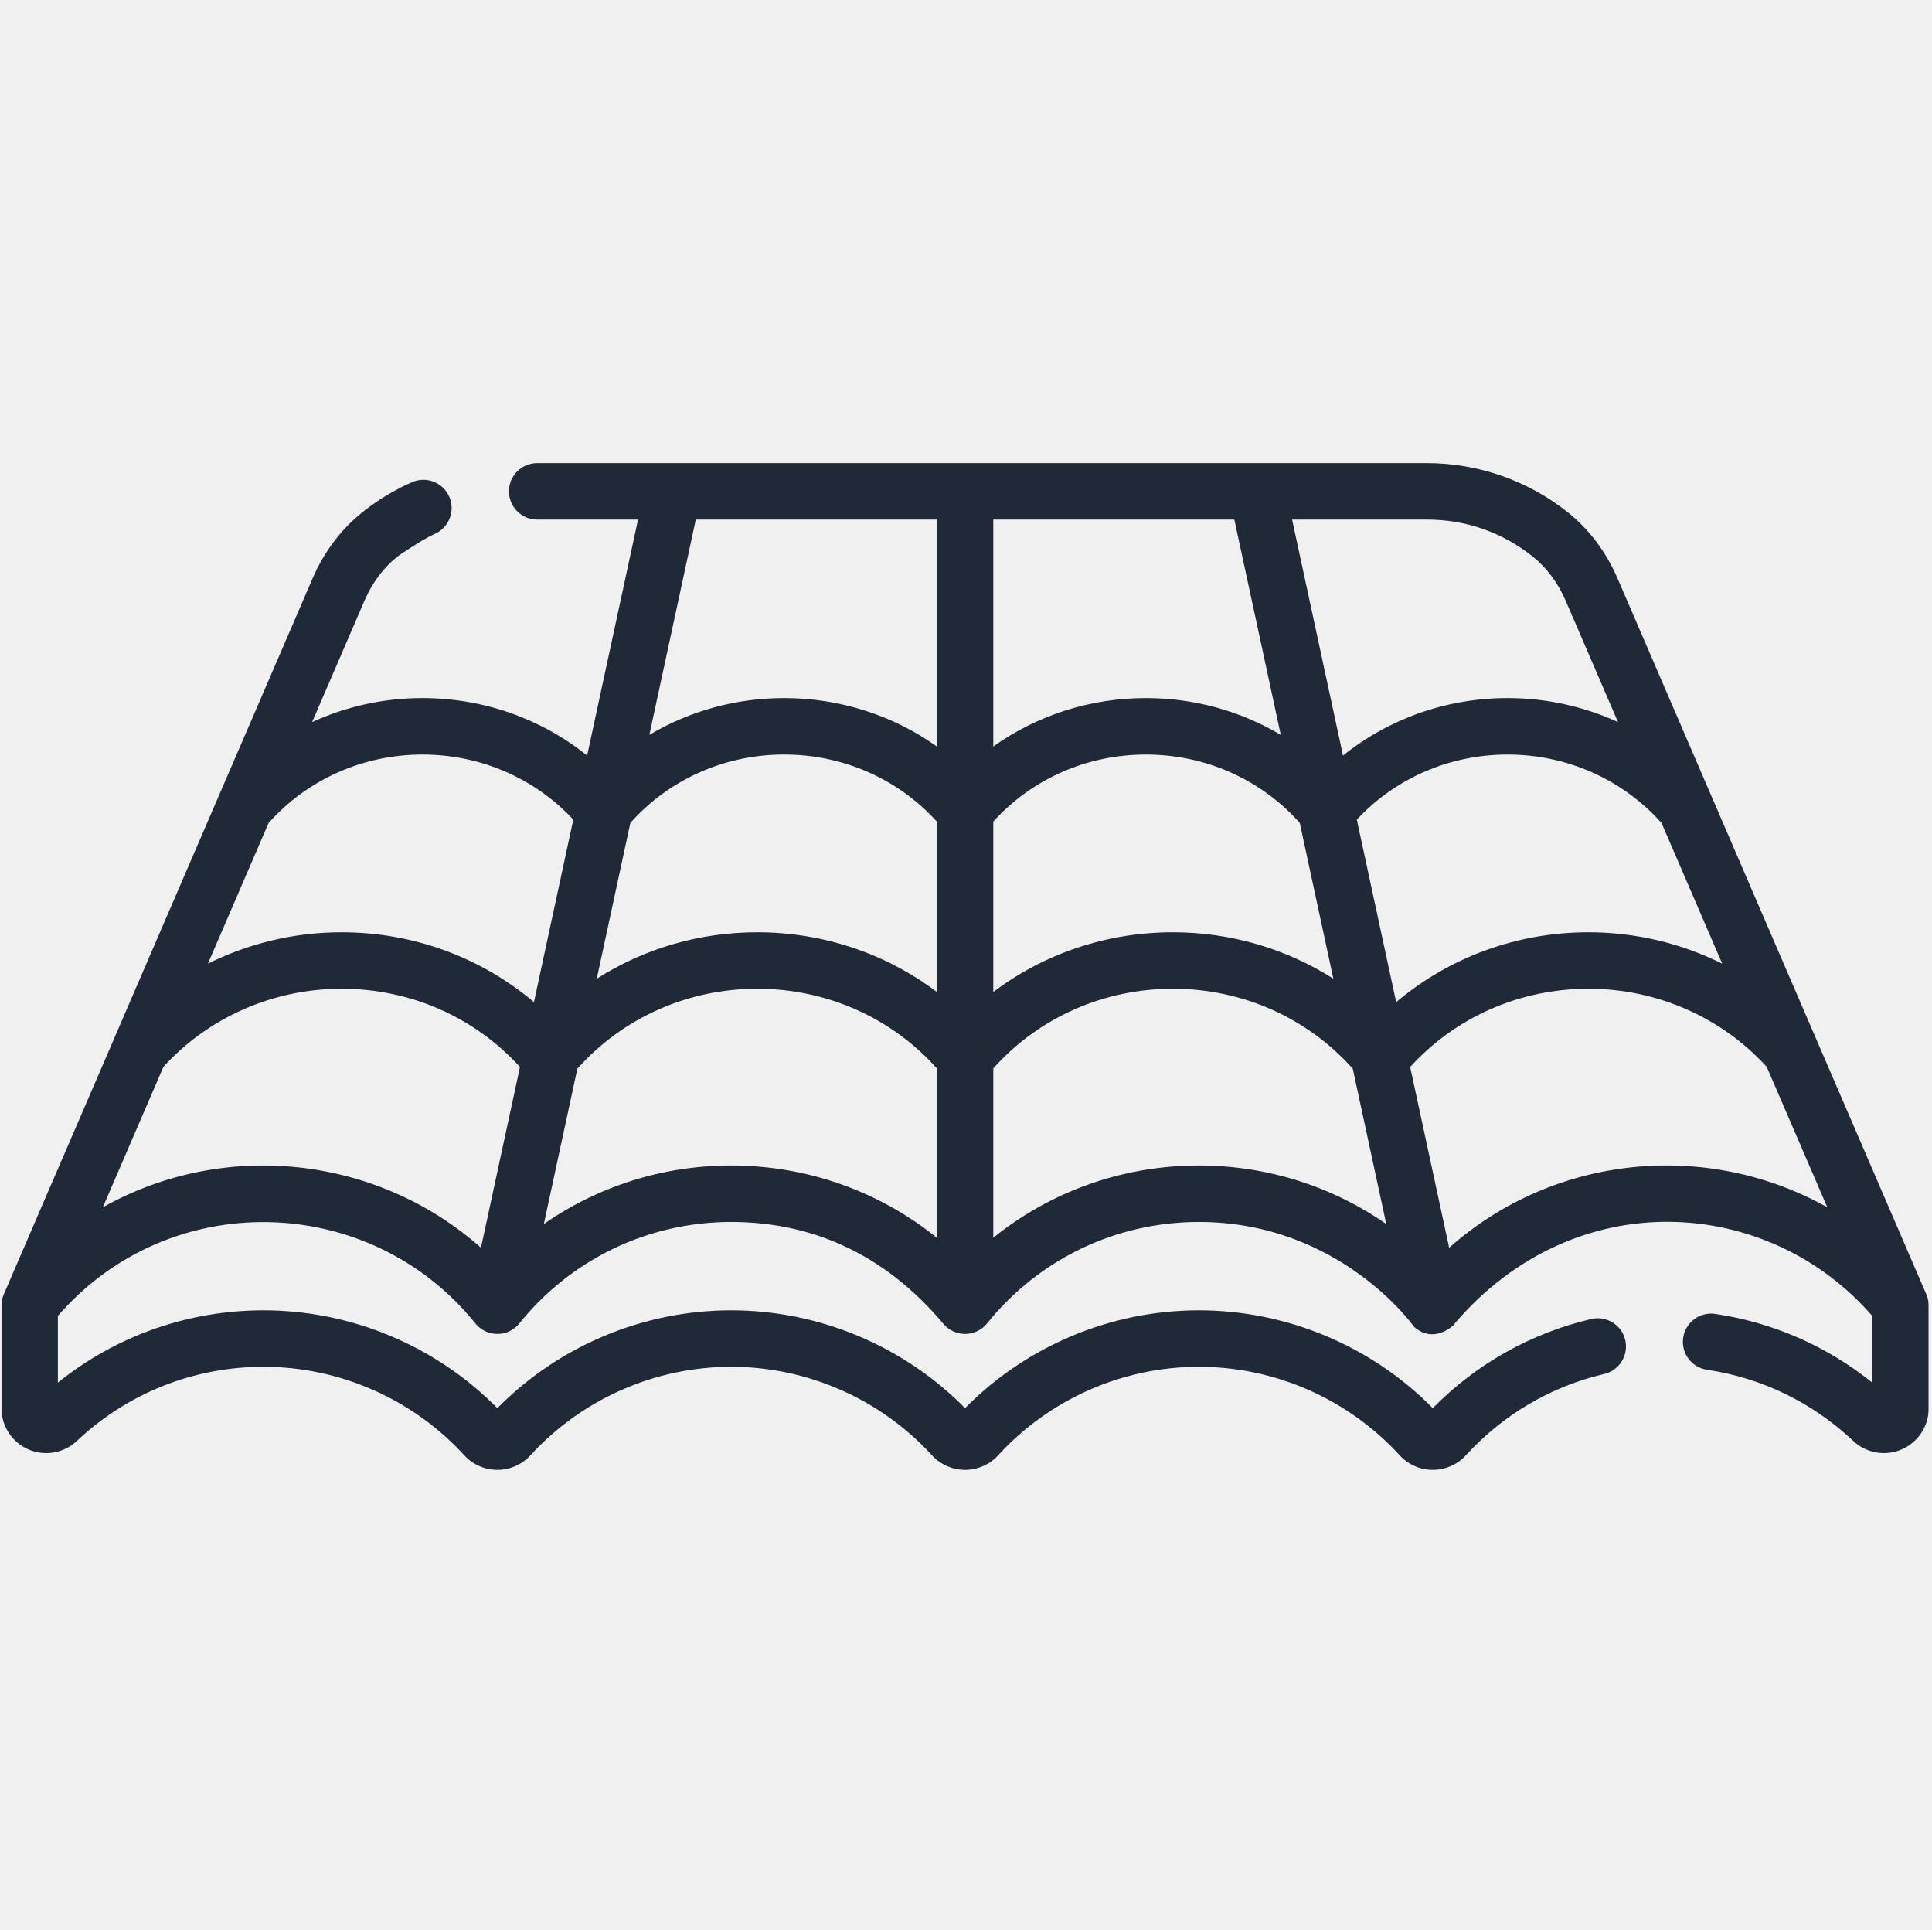
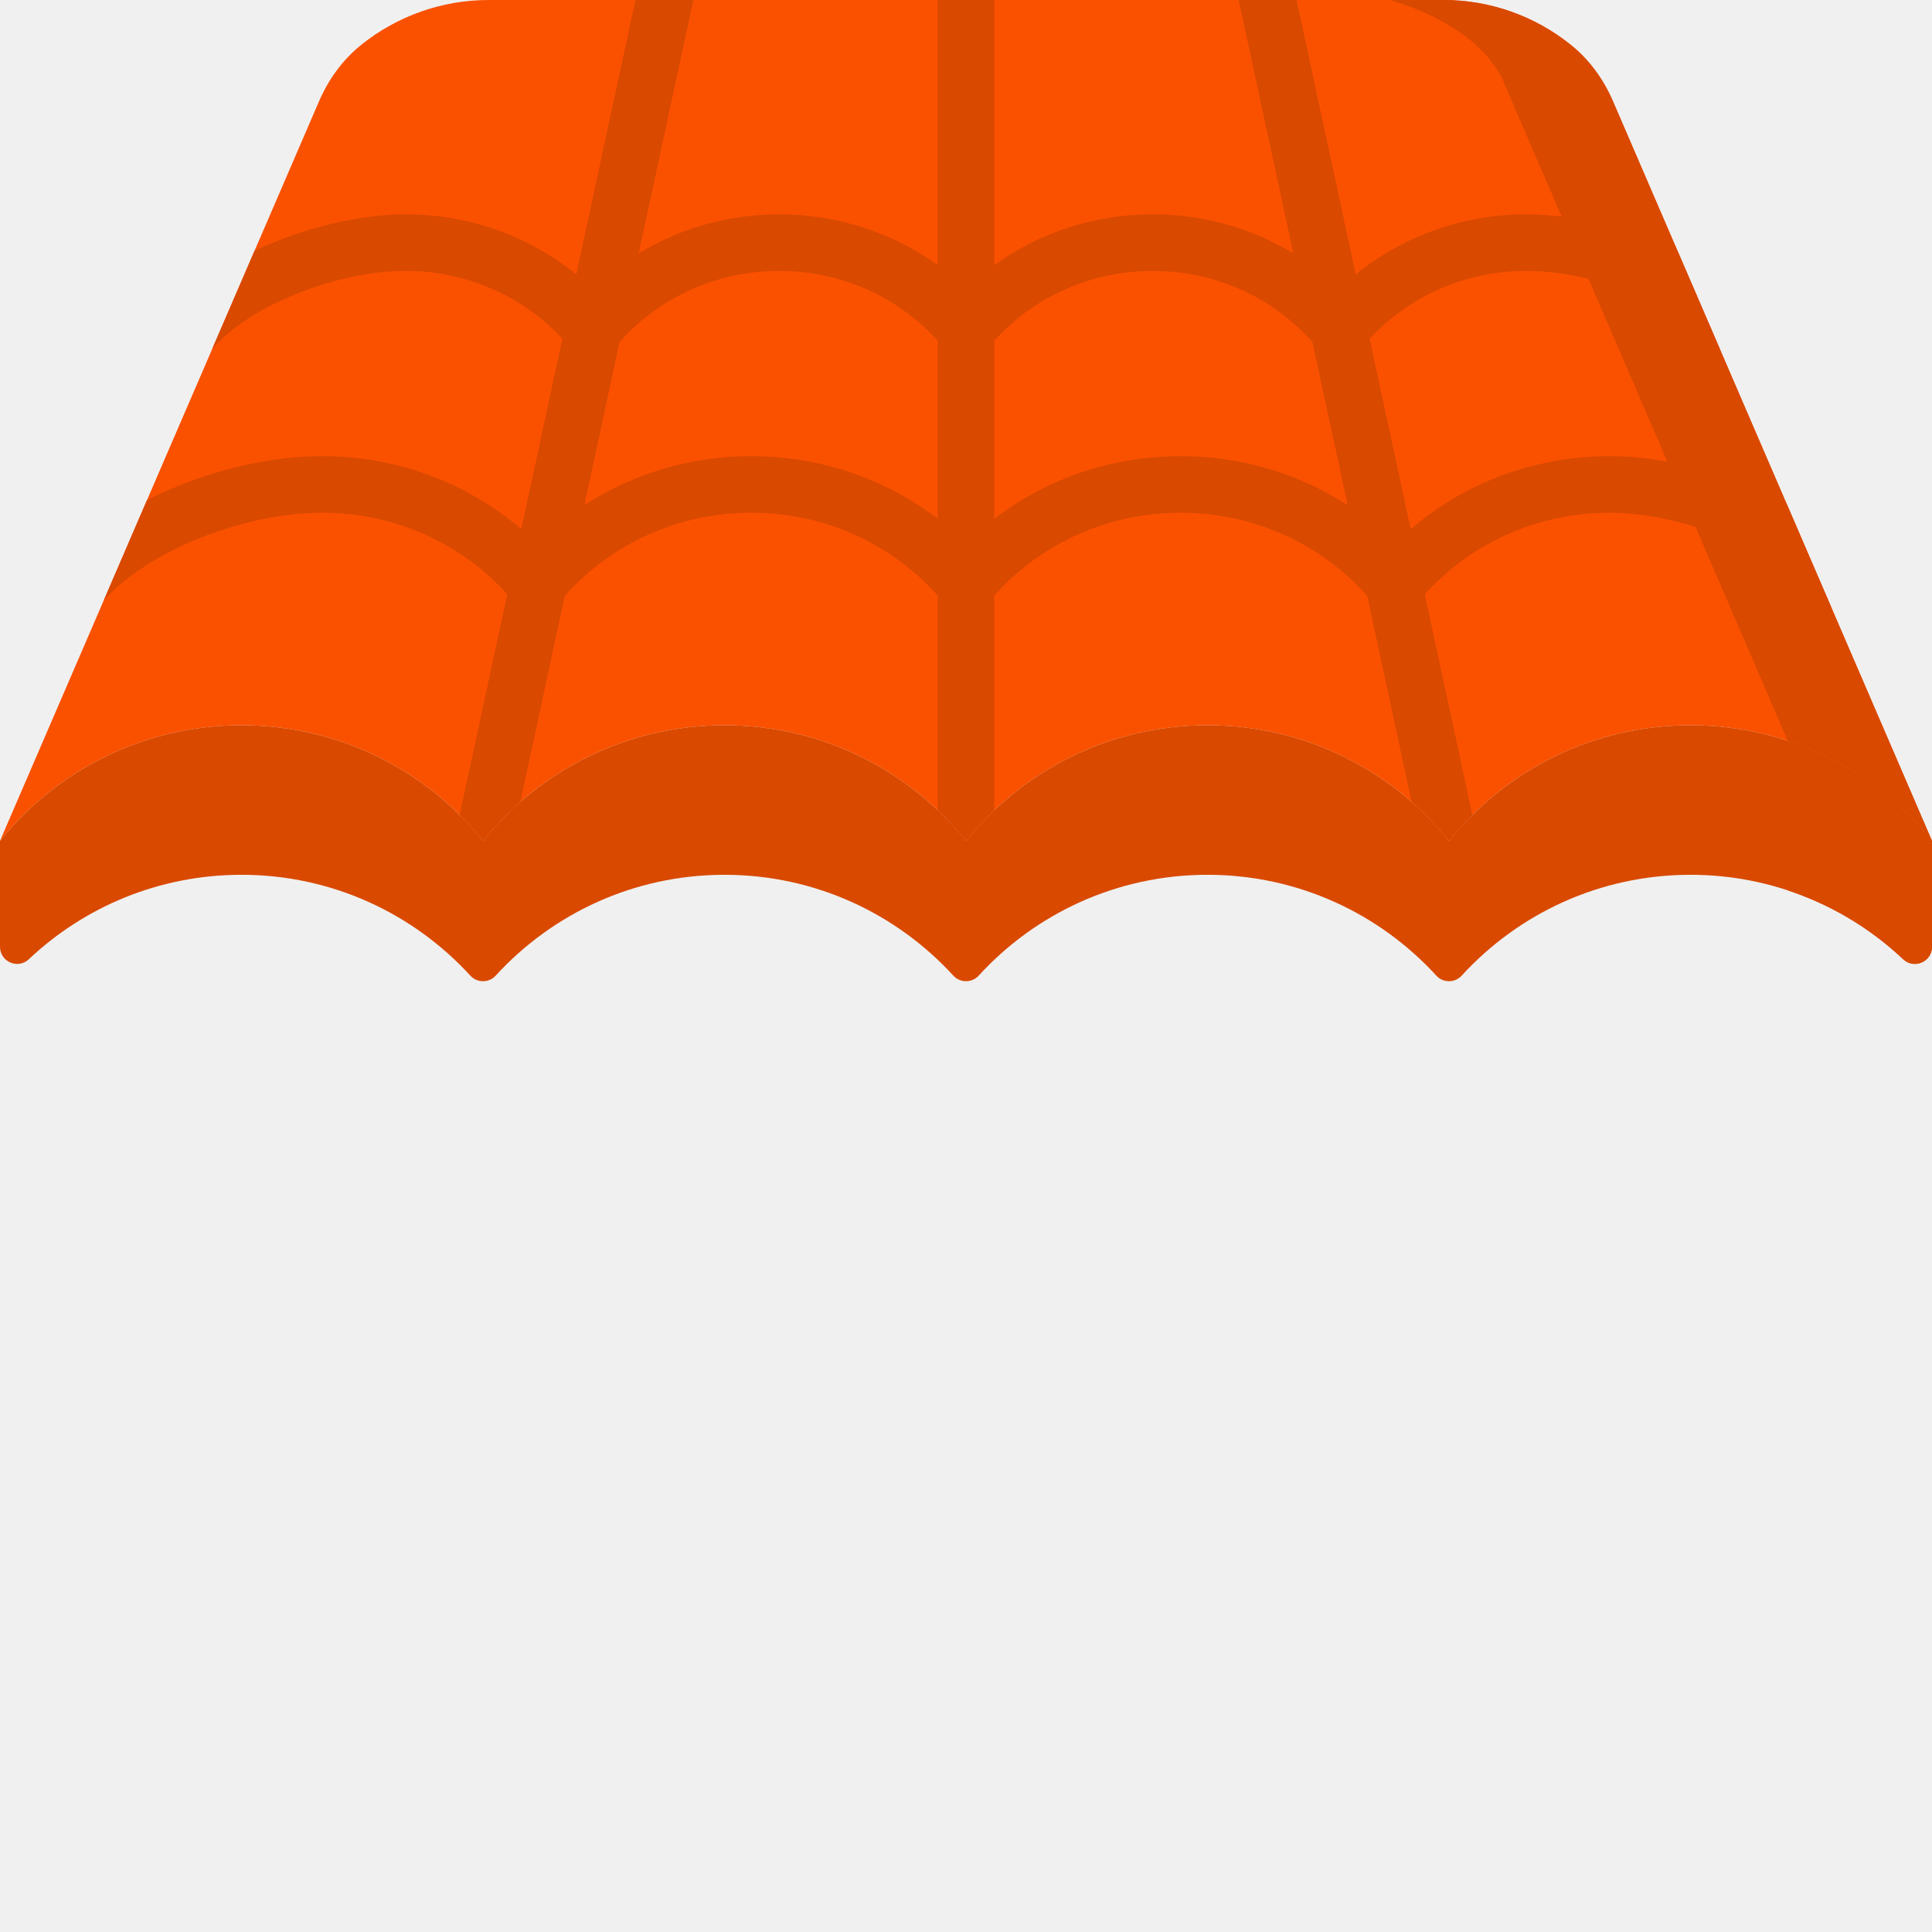
- <svg xmlns="http://www.w3.org/2000/svg" width="683" height="682" viewBox="0 0 683 682" fill="none">
-   <g clip-path="url(#clip0_156864_598)">
-     <mask id="mask0_156864_598" style="mask-type:luminance" maskUnits="userSpaceOnUse" x="0" y="0" width="682" height="682">
-       <path d="M681.833 0H0.5V681.333H681.833V0Z" fill="white" />
-     </mask>
-     <g mask="url(#mask0_156864_598)">
-       <path d="M681.051 457.636C681.046 457.62 681.04 457.61 681.035 457.594C681.03 457.584 681.025 457.568 681.02 457.558L571.796 204.36C567.819 195.143 561.81 187.138 554.413 181.212C540.321 169.911 522.584 163.684 504.479 163.684H444.814C444.56 163.679 444.31 163.679 444.055 163.684H341.475C341.376 163.684 341.272 163.679 341.168 163.679C341.064 163.679 340.96 163.684 340.861 163.684H238.291C238.031 163.674 237.766 163.674 237.511 163.684H189.906C184.396 163.684 179.926 168.155 179.926 173.665C179.926 179.18 184.396 183.645 189.906 183.645H225.555L207.559 267.06C191.284 253.992 170.86 246.741 149.339 246.741C135.663 246.741 122.387 249.698 110.338 255.229L128.864 212.277C131.567 206.013 135.59 200.633 140.497 196.708C140.497 196.708 149.022 190.767 153.701 188.708C158.743 186.483 161.03 180.594 158.805 175.546C156.581 170.504 150.686 168.222 145.644 170.442C139.406 173.192 133.532 176.742 128.183 180.999C128.172 181.004 128.048 181.108 128.043 181.114C120.583 187.071 114.527 195.112 110.535 204.37L40.219 367.37C40.126 367.572 40.038 367.775 39.96 367.983L1.316 457.558C1.311 457.568 1.306 457.584 1.301 457.594C1.296 457.61 1.29 457.62 1.285 457.636C0.739 458.93 0.485 460.282 0.5 461.618V497.771C0.5 504.102 4.258 509.81 10.07 512.321C15.871 514.821 22.598 513.641 27.193 509.301C45.09 492.412 68.513 483.112 93.147 483.112C120.084 483.112 145.961 494.517 164.133 514.395C167.117 517.664 171.38 519.541 175.824 519.541C180.269 519.541 184.531 517.664 187.515 514.4C205.688 494.517 231.559 483.112 258.491 483.112C285.428 483.112 311.304 494.517 329.477 514.395C332.461 517.664 336.723 519.541 341.168 519.541C345.612 519.541 349.875 517.664 352.859 514.4C371.031 494.517 396.903 483.112 423.829 483.112C450.772 483.112 476.648 494.517 494.821 514.395C497.805 517.664 502.067 519.541 506.512 519.541C510.956 519.541 515.219 517.664 518.202 514.4C531.348 500.017 548.258 490.078 567.117 485.649C572.482 484.391 575.809 479.021 574.551 473.651C573.293 468.287 567.923 464.96 562.553 466.218C541.199 471.229 521.914 482.088 506.512 497.724C484.768 475.7 454.883 463.151 423.829 463.151C392.786 463.151 362.912 475.7 341.168 497.729C319.424 475.7 289.545 463.151 258.491 463.151C227.447 463.151 197.568 475.7 175.824 497.729C154.085 475.7 124.201 463.151 93.147 463.151C66.501 463.151 41.025 472.165 20.461 488.705V465.126C59.869 419.575 130.694 421.405 168.053 467.772C168.193 467.887 170.221 470.787 174.364 471.385C178.106 471.91 181.553 470.392 183.694 467.653C202.049 444.942 229.303 431.921 258.491 431.921C286.114 431.921 312.126 442.483 333.589 468.006C333.729 468.173 333.849 468.303 333.979 468.433C334.218 468.687 334.54 468.984 334.785 469.181C336.531 470.637 338.886 471.562 341.443 471.489C343.861 471.411 346.044 470.512 347.749 469.015C347.874 468.906 348.019 468.776 348.139 468.656C348.305 468.49 348.419 468.375 348.57 468.204C348.705 468.053 348.783 467.965 348.924 467.788C348.929 467.783 348.934 467.778 348.939 467.772C367.299 444.989 394.595 431.921 423.829 431.921C473.903 431.921 500.04 469.113 499.905 468.994C507.915 476.037 515.759 466.483 514.117 467.975C556.882 417.828 625.233 422.798 661.875 465.126V488.7C645.844 475.798 626.834 467.455 606.379 464.414C600.937 463.619 595.853 467.367 595.042 472.82C594.231 478.273 597.994 483.351 603.447 484.162C622.894 487.047 640.77 495.744 655.143 509.295C659.738 513.636 666.46 514.821 672.261 512.321C678.077 509.81 681.831 504.102 681.831 497.771V461.618C681.851 460.282 681.597 458.93 681.051 457.636ZM170.033 441.028C133.215 408.409 79.237 402.655 36.352 426.738L57.779 377.069C73.784 359.52 96.651 349.483 120.76 349.483C145.051 349.483 167.798 359.51 183.814 377.137L170.033 441.028ZM188.757 354.223C169.997 338.358 146.044 329.522 120.76 329.522C104.131 329.522 87.97 333.405 73.498 340.625L94.951 290.894C108.653 275.502 128.391 266.702 149.339 266.702C169.82 266.702 189.017 275.034 202.673 289.704L188.757 354.223ZM331.187 437.488C310.774 421.056 285.308 411.954 258.486 411.954C234.434 411.954 211.463 419.279 192.256 432.648L204.102 377.75C220.144 359.744 243.13 349.483 267.692 349.483C292.206 349.483 315.151 359.697 331.187 377.62V437.488ZM331.187 350.626C313.17 337.028 290.995 329.522 267.692 329.522C247.226 329.522 227.634 335.312 210.964 345.937L222.842 290.858C236.555 275.471 256.209 266.696 277.22 266.696C298.018 266.696 317.49 275.289 331.187 290.39V350.626ZM331.187 263.843C315.671 252.807 296.9 246.741 277.22 246.741C260.128 246.741 243.733 251.315 229.558 259.746L245.974 183.645H331.187V263.843ZM504.479 183.645C518.259 183.645 531.208 188.188 541.927 196.781C546.787 200.68 550.779 206.034 553.467 212.266L571.998 255.229C559.944 249.698 546.662 246.741 532.981 246.741C511.471 246.741 491.047 253.992 474.777 267.06L456.781 183.645H504.479ZM351.148 183.645H436.362L452.778 259.746C438.597 251.315 422.192 246.741 405.1 246.741C385.42 246.741 366.66 252.807 351.148 263.843V183.645ZM351.148 290.39C364.84 275.289 384.308 266.702 405.1 266.702C426.117 266.702 445.776 275.471 459.489 290.858L471.372 345.937C454.696 335.312 435.099 329.522 414.623 329.522C391.325 329.522 369.16 337.028 351.148 350.626V290.39ZM423.829 411.954C397.017 411.954 371.556 421.056 351.148 437.488V377.626C367.185 359.697 390.119 349.483 414.629 349.483C439.2 349.483 462.192 359.744 478.233 377.75L490.075 432.653C470.868 419.284 447.897 411.954 423.829 411.954ZM479.658 289.704C493.319 275.034 512.505 266.702 532.981 266.702C553.94 266.702 573.682 275.502 587.385 290.894L608.838 340.625C594.361 333.405 578.2 329.522 561.56 329.522C536.282 329.522 512.334 338.358 493.579 354.223L479.658 289.704ZM512.302 441.028L498.522 377.137C514.532 359.51 537.28 349.483 561.56 349.483C585.68 349.483 608.547 359.52 624.557 377.069L645.989 426.738C603.889 403.107 549.864 407.744 512.302 441.028Z" fill="#1F2937" />
-     </g>
+ <svg xmlns="http://www.w3.org/2000/svg" version="1.1" width="512" height="512" x="0" y="0" viewBox="0 0 512 512" style="enable-background:new 0 0 512 512" xml:space="preserve" class="">
+   <g>
+     <path fill="#fa5100" d="M0 222.836 84.555 26.824c2.5-5.797 6.265-11.004 11.191-14.957A53.887 53.887 0 0 1 129.563 0H382.43a53.882 53.882 0 0 1 33.82 11.867c4.926 3.953 8.691 9.16 11.195 14.957L512 222.836c-15.059-18.688-38.137-30.637-64.008-30.637-25.855 0-48.933 11.95-63.992 30.637-15.059-18.688-38.137-30.637-64.008-30.637-25.855 0-48.933 11.95-63.992 30.637-15.059-18.688-38.137-30.637-64.008-30.637-25.855 0-48.933 11.95-63.992 30.637-15.059-18.688-38.137-30.637-64.008-30.637-25.855 0-48.933 11.95-63.992 30.637zm0 0" opacity="1" data-original="#ea6789" class="" />
+     <path fill="#d94900" d="M427.445 26.824c-2.5-5.797-6.265-11.008-11.195-14.957A53.882 53.882 0 0 0 382.43 0h-14.18c11.5 3.297 23.754 9.77 29.543 20.172l75.984 176.152c15.184 5.012 28.407 14.328 38.223 26.508zm0 0" opacity="1" data-original="#c7416a" class="" />
+     <path fill="#d94900" d="M0 222.836c15.059-18.688 38.137-30.637 63.992-30.637 25.871 0 48.95 11.95 64.008 30.637 15.059-18.688 38.137-30.637 63.992-30.637 25.871 0 48.95 11.95 64.008 30.637 15.059-18.688 38.137-30.637 63.992-30.637 25.871 0 48.95 11.95 64.008 30.637 15.059-18.688 38.137-30.637 63.992-30.637 25.871 0 48.95 11.95 64.008 30.637v28.066c0 3.973-4.746 6.036-7.633 3.309-14.71-13.879-34.55-22.383-56.375-22.383-24.012 0-45.625 10.305-60.644 26.738-1.785 1.954-4.91 1.954-6.696 0-15.02-16.433-36.636-26.738-60.66-26.738-24.012 0-45.625 10.305-60.644 26.738-1.785 1.954-4.91 1.954-6.696 0-15.02-16.433-36.636-26.738-60.66-26.738-24.012 0-45.625 10.305-60.644 26.738-1.785 1.954-4.91 1.954-6.696 0-15.02-16.433-36.636-26.738-60.66-26.738-21.812 0-41.648 8.504-56.36 22.383-2.886 2.727-7.632.664-7.632-3.309zm0 0" opacity="1" data-original="#eab875" class="" />
+     <path fill="#d94900" d="M473.777 196.324v39.63a82.092 82.092 0 0 1 30.586 18.257c2.89 2.726 7.637.668 7.637-3.305v-28.07c-9.816-12.184-23.04-21.5-38.223-26.512zm0 0" opacity="1" data-original="#c68d4e" class="" />
+     <path fill="#d94900" d="M473.398 133.348c-14.382-7.641-31.546-12.465-46.78-12.465-19.65 0-38.243 6.933-52.766 19.34L362.969 89.77c10.62-11.457 25.57-17.973 41.523-17.973 18.52 0 41.516 9.277 51.262 20.68.008.007.016.011.02.02l-11.235-26.048c-13.156-6.21-28.191-9.648-40.047-9.648-16.73 0-32.594 5.695-45.199 15.93L343.605.003h-15.343l14.48 67.125c-11.05-6.684-23.87-10.332-37.25-10.332-15.336 0-29.949 4.785-41.992 13.469V.004h-15v70.262C236.457 61.582 221.84 56.8 206.496 56.8c-13.375 0-26.187 3.644-37.234 10.328L183.742.004h-15.344L152.711 72.73C140.1 62.496 124.234 56.8 107.496 56.8c-11.848 0-26.879 3.438-40.031 9.65L56.227 92.495a.047.047 0 0 1 .02-.02c9.745-11.402 32.737-20.68 51.25-20.68 15.96 0 30.913 6.513 41.534 17.974l-10.883 50.453c-14.527-12.407-33.12-19.34-52.777-19.34-15.293 0-32.258 4.504-46.422 11.668l-11.484 26.62c11.531-13.062 36.945-23.288 57.906-23.288 18.914 0 36.613 7.836 49.059 21.586l-12.621 58.508a82.437 82.437 0 0 1 6.191 6.859 82.484 82.484 0 0 1 9.895-10.3l11.777-54.606c12.465-14.032 30.336-22.047 49.45-22.047 19.077 0 36.917 7.98 49.378 21.957v56.87a82.496 82.496 0 0 1 7.5 8.126 82.496 82.496 0 0 1 7.5-8.125V157.84c12.46-13.977 30.297-21.957 49.367-21.957 19.121 0 36.996 8.015 49.461 22.047l11.777 54.605a82.484 82.484 0 0 1 9.895 10.3 81.813 81.813 0 0 1 6.195-6.855l-12.62-58.511c12.44-13.75 30.14-21.586 49.042-21.586 20.149 0 46.153 10.933 57.973 24.375.226.258.473.488.723.707zM248.5 137.477c-13.977-10.676-31.227-16.594-49.379-16.594-15.992 0-31.285 4.586-44.258 12.98l9.32-43.207c10.665-12.004 25.954-18.86 42.313-18.86 16.2 0 31.356 6.716 42.004 18.497zm64.367-16.594c-18.148 0-35.39 5.918-49.367 16.594V90.293c10.648-11.781 25.8-18.496 41.992-18.496 16.363 0 31.66 6.855 42.324 18.86l9.32 43.206c-12.976-8.39-28.273-12.98-44.269-12.98zm0 0" opacity="1" data-original="#c7416a" class="" />
  </g>
-   <defs>
-     <clipPath id="clip0_156864_598">
-       <rect width="682" height="682" fill="white" transform="translate(0.5)" />
-     </clipPath>
-   </defs>
</svg>
